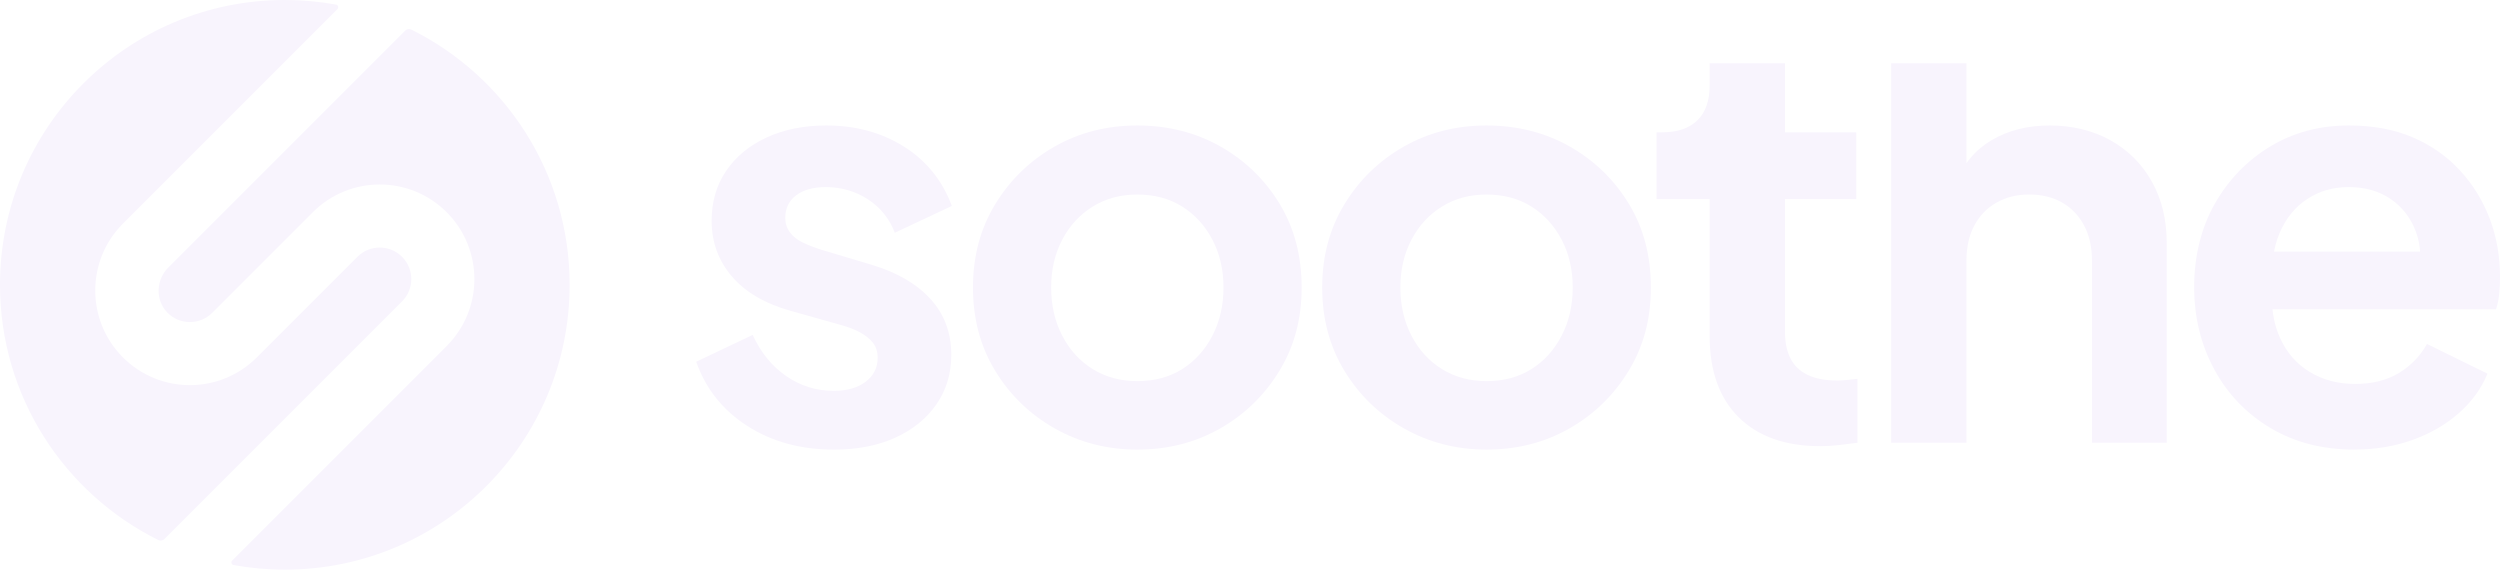
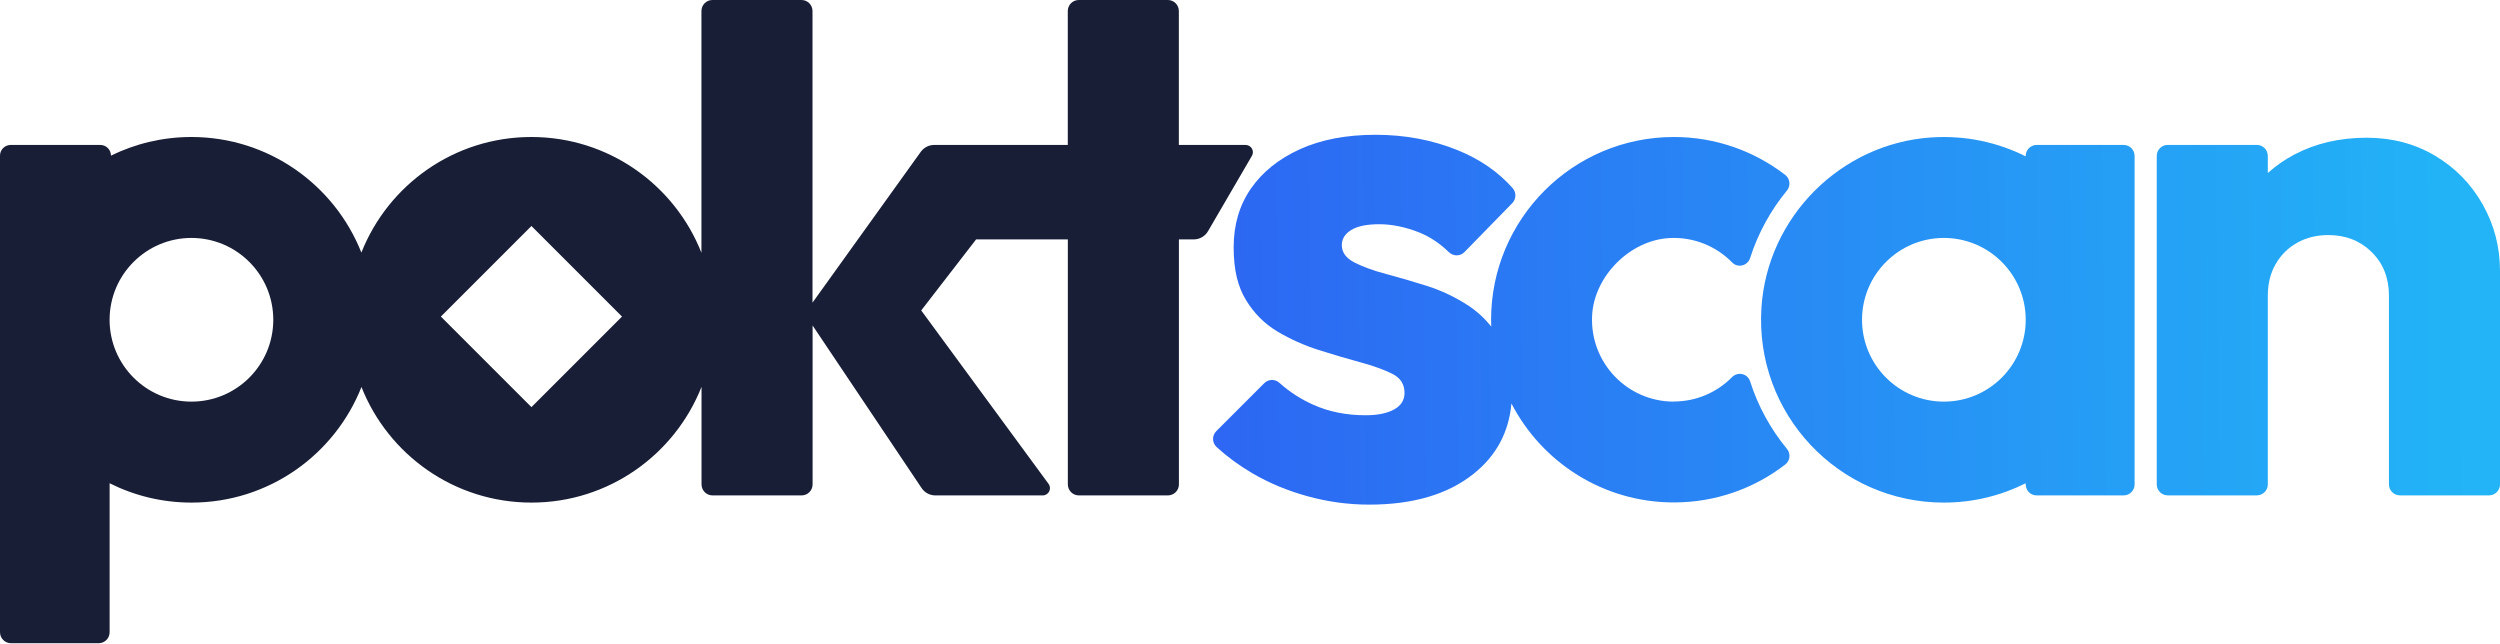
- <svg xmlns="http://www.w3.org/2000/svg" id="Layer_2" viewBox="0 0 936.83 213.46">
+ <svg xmlns="http://www.w3.org/2000/svg" xmlns:xlink="http://www.w3.org/1999/xlink" id="Layer_2" viewBox="0 0 800 205.82">
  <defs>
-     <style>.cls-1{fill:#f8f4fd;stroke-width:0px;}</style>
+     <style>
+             .cls-1{fill:#181e36;}.cls-1,.cls-2,.cls-3,.cls-4{stroke-width:0px;}.cls-2{fill:url(#Degradado_sin_nombre_4);}.cls-3{fill:url(#Degradado_sin_nombre_4-3);}.cls-4{fill:url(#Degradado_sin_nombre_4-2);}
+         </style>
+     <linearGradient id="Degradado_sin_nombre_4" x1="380.62" y1="103.03" x2="789.8" y2="99.06" gradientUnits="userSpaceOnUse">
+       <stop offset="0" stop-color="#2d65f3" />
+       <stop offset="1" stop-color="#22b4f6" />
+     </linearGradient>
+     <linearGradient id="Degradado_sin_nombre_4-2" x1="380.64" y1="104.68" x2="789.82" y2="100.71" xlink:href="#Degradado_sin_nombre_4" />
+     <linearGradient id="Degradado_sin_nombre_4-3" x1="380.64" y1="105.14" x2="789.82" y2="101.17" xlink:href="#Degradado_sin_nombre_4" />
  </defs>
  <g id="Capa_1">
-     <path class="cls-1" d="M312.43,168.48c-12.4,0-23.2-2.96-32.4-8.87-9.2-5.91-15.58-13.93-19.14-24.06l21.17-10.05c2.99,6.56,7.16,11.69,12.51,15.4,5.35,3.71,11.3,5.56,17.86,5.56,4.99,0,8.98-1.14,11.97-3.42,2.99-2.28,4.49-5.27,4.49-8.98,0-2.28-.61-4.17-1.82-5.67-1.21-1.5-2.82-2.78-4.81-3.85-2-1.07-4.28-1.96-6.84-2.67l-19.03-5.35c-9.7-2.71-17.07-7.02-22.13-12.94-5.06-5.91-7.59-12.86-7.59-20.85,0-7.13,1.82-13.36,5.45-18.71,3.64-5.35,8.69-9.52,15.18-12.51,6.49-2.99,13.93-4.49,22.35-4.49,10.98,0,20.67,2.64,29.08,7.91,8.41,5.28,14.4,12.69,17.96,22.24l-21.38,10.05c-2-5.27-5.35-9.44-10.05-12.51-4.7-3.06-9.98-4.6-15.82-4.6-4.7,0-8.41,1.04-11.12,3.1-2.71,2.07-4.06,4.88-4.06,8.45,0,2,.57,3.78,1.71,5.35,1.14,1.57,2.74,2.85,4.81,3.85,2.06,1,4.45,1.92,7.16,2.78l18.6,5.56c9.55,2.85,16.93,7.13,22.13,12.83,5.2,5.7,7.81,12.69,7.81,20.96,0,6.99-1.85,13.15-5.56,18.5-3.71,5.35-8.84,9.52-15.4,12.51-6.56,2.99-14.26,4.49-23.09,4.49Z" />
-     <path class="cls-1" d="M426.19,168.48c-11.26,0-21.56-2.64-30.9-7.91-9.34-5.27-16.79-12.47-22.35-21.6-5.56-9.12-8.34-19.53-8.34-31.22s2.78-22.1,8.34-31.22c5.56-9.12,12.97-16.32,22.24-21.6,9.26-5.27,19.6-7.91,31.01-7.91s21.95,2.64,31.22,7.91c9.27,5.28,16.64,12.44,22.13,21.49,5.49,9.05,8.23,19.5,8.23,31.33s-2.78,22.1-8.34,31.22c-5.56,9.12-12.97,16.33-22.24,21.6-9.27,5.28-19.6,7.91-31.01,7.91ZM426.19,142.82c6.42,0,12.01-1.5,16.79-4.49,4.77-2.99,8.55-7.16,11.33-12.51,2.78-5.35,4.17-11.37,4.17-18.07s-1.39-12.69-4.17-17.96c-2.78-5.27-6.56-9.41-11.33-12.4-4.78-2.99-10.37-4.49-16.79-4.49s-11.83,1.5-16.68,4.49c-4.85,2.99-8.66,7.13-11.44,12.4-2.78,5.28-4.17,11.26-4.17,17.96s1.39,12.72,4.17,18.07c2.78,5.35,6.59,9.52,11.44,12.51,4.84,2.99,10.41,4.49,16.68,4.49Z" />
-     <path class="cls-1" d="M557.06,168.48c-11.26,0-21.56-2.64-30.9-7.91-9.34-5.27-16.79-12.47-22.35-21.6-5.56-9.12-8.34-19.53-8.34-31.22s2.78-22.1,8.34-31.22c5.56-9.12,12.97-16.32,22.24-21.6,9.26-5.27,19.6-7.91,31.01-7.91s21.95,2.64,31.22,7.91c9.27,5.28,16.64,12.44,22.13,21.49,5.49,9.05,8.23,19.5,8.23,31.33s-2.78,22.1-8.34,31.22c-5.56,9.12-12.97,16.33-22.24,21.6-9.27,5.28-19.6,7.91-31.01,7.91ZM557.06,142.82c6.42,0,12.01-1.5,16.79-4.49,4.77-2.99,8.55-7.16,11.33-12.51,2.78-5.35,4.17-11.37,4.17-18.07s-1.39-12.69-4.17-17.96c-2.78-5.27-6.56-9.41-11.33-12.4-4.78-2.99-10.37-4.49-16.79-4.49s-11.83,1.5-16.68,4.49c-4.85,2.99-8.66,7.13-11.44,12.4-2.78,5.28-4.17,11.26-4.17,17.96s1.39,12.72,4.17,18.07c2.78,5.35,6.59,9.52,11.44,12.51,4.84,2.99,10.41,4.49,16.68,4.49Z" />
-     <path class="cls-1" d="M682.15,167.19c-13.12,0-23.31-3.6-30.58-10.8-7.27-7.2-10.91-17.35-10.91-30.47v-51.32h-19.89v-25.02h2.14c5.7,0,10.08-1.5,13.15-4.49,3.06-2.99,4.6-7.34,4.6-13.04v-8.33h28.23v25.86h26.73v25.02h-26.73v49.82c0,3.85.68,7.13,2.03,9.84,1.35,2.71,3.49,4.78,6.42,6.2,2.92,1.43,6.66,2.14,11.23,2.14,1,0,2.17-.07,3.53-.21,1.35-.14,2.67-.28,3.96-.43v23.95c-2,.28-4.28.57-6.84.86-2.57.28-4.92.43-7.06.43Z" />
-     <path class="cls-1" d="M708.67,165.91V23.72h28.23v48.74l-3.85-4.06c2.71-6.98,7.16-12.29,13.36-15.93,6.2-3.64,13.44-5.45,21.7-5.45s16.14,1.85,22.77,5.56c6.63,3.71,11.79,8.87,15.5,15.5,3.71,6.63,5.56,14.29,5.56,22.99v74.84h-28.01v-68.22c0-5.13-1-9.55-2.99-13.26-2-3.71-4.74-6.56-8.23-8.55-3.49-1.99-7.59-2.99-12.3-2.99s-8.63,1-12.19,2.99c-3.57,2-6.34,4.85-8.34,8.55-2,3.71-2.99,8.13-2.99,13.26v68.22h-28.23Z" />
-     <path class="cls-1" d="M882.3,168.48c-11.97,0-22.49-2.71-31.54-8.13-9.05-5.42-16.07-12.76-21.06-22.03-4.99-9.27-7.48-19.53-7.48-30.79s2.57-22.06,7.7-31.11c5.13-9.05,12.05-16.21,20.74-21.49,8.69-5.27,18.53-7.91,29.51-7.91,9.12,0,17.14,1.5,24.06,4.49,6.91,2.99,12.79,7.13,17.64,12.4,4.84,5.27,8.55,11.3,11.12,18.07,2.57,6.77,3.85,14.08,3.85,21.92,0,2.14-.11,4.24-.32,6.31-.21,2.07-.61,3.96-1.18,5.67h-89.81v-21.6h73.99l-13.47,10.05c1.42-6.56,1.18-12.4-.75-17.54-1.92-5.13-5.06-9.2-9.41-12.19-4.35-2.99-9.59-4.49-15.72-4.49s-11.05,1.5-15.61,4.49c-4.56,2.99-8.02,7.27-10.37,12.83-2.35,5.56-3.24,12.33-2.67,20.31-.57,7.13.39,13.44,2.89,18.92,2.49,5.49,6.2,9.73,11.12,12.72,4.92,2.99,10.58,4.49,17,4.49s11.87-1.35,16.36-4.06c4.49-2.71,8.02-6.34,10.58-10.91l22.67,11.12c-2.28,5.56-5.85,10.48-10.69,14.75-4.85,4.28-10.62,7.63-17.32,10.05-6.7,2.42-13.97,3.64-21.81,3.64Z" />
-     <path class="cls-1" d="M213.46,106.73c0-41.91-24.16-78.18-59.32-95.64-.77-.38-1.7-.22-2.3.38l-23.37,23.37L63.08,100.23c-4.6,4.6-4.95,12.15-.43,16.84,4.6,4.77,12.2,4.83,16.87.16l37.71-37.71c13.85-13.85,36.3-13.85,50.15,0h0c13.85,13.85,13.85,36.3,0,50.15l-65.67,65.67-14.7,14.7c-.57.57-.27,1.55.52,1.7,6.23,1.13,12.64,1.73,19.2,1.73,58.95,0,106.73-47.78,106.73-106.73Z" />
-     <path class="cls-1" d="M84.99,178.62l65.67-65.67c4.62-4.62,4.62-12.1,0-16.72h0c-4.62-4.62-12.1-4.62-16.72,0l-37.71,37.71c-13.85,13.85-36.3,13.85-50.15,0h0c-13.85-13.85-13.85-36.3,0-50.15L111.75,18.12l14.7-14.7c.57-.57.27-1.55-.52-1.7C119.7.59,113.28,0,106.73,0,47.78,0,0,47.78,0,106.73c0,41.91,24.16,78.18,59.32,95.64.77.38,1.7.22,2.3-.38l23.37-23.37Z" />
+     <path class="cls-1" d="M398.58,46.38h-21.35V3.52c0-1.94-1.57-3.52-3.52-3.52h-28.5c-1.94,0-3.52,1.57-3.52,3.52v42.86h-42.75c-1.7,0-3.29.82-4.29,2.2l-34.65,48.26V3.52c0-1.94-1.57-3.52-3.52-3.52h-28.5c-1.94,0-3.52,1.57-3.52,3.52v77.37c-8.55-21.69-29.69-37.05-54.42-37.05s-45.83,15.33-54.4,36.99c-8.57-21.66-29.69-36.99-54.4-36.99-9.23,0-17.96,2.15-25.73,5.96h0c0-1.89-1.53-3.42-3.42-3.42H3.42c-1.89,0-3.42,1.53-3.42,3.42v152.51c0,1.94,1.57,3.52,3.52,3.52h28.04c1.94,0,3.52-1.57,3.52-3.52v-47.67c7.88,3.95,16.77,6.19,26.19,6.19,24.71,0,45.83-15.33,54.4-36.99,8.57,21.66,29.69,36.99,54.4,36.99s45.86-15.36,54.42-37.05v31.23c0,1.94,1.57,3.52,3.52,3.52h28.5c1.94,0,3.52-1.57,3.52-3.52v-50.85l34.89,52.03c.98,1.46,2.62,2.34,4.38,2.34h34.37c1.9,0,2.99-2.16,1.87-3.69l-40.75-55.5,17.56-22.73h29.36v78.4c0,1.94,1.57,3.52,3.52,3.52h28.5c1.94,0,3.52-1.57,3.52-3.52v-78.4h4.75c1.88,0,3.61-1,4.56-2.62l14.05-24.12c.9-1.54-.21-3.48-2-3.48ZM61.26,128.52c-14.46,0-26.19-11.73-26.19-26.19s11.73-26.19,26.19-26.19,26.19,11.73,26.19,26.19-11.73,26.19-26.19,26.19ZM170.06,130.28l-28.98-28.98,28.98-28.98,28.98,28.98-28.98,28.98Z" />
+     <path class="cls-2" d="M535.63,128.52c-14.88,0-26.86-12.41-26.16-27.45.59-12.65,12.1-24.22,24.74-24.89,7.89-.42,15.05,2.67,20.11,7.83,1.81,1.85,4.93,1.03,5.72-1.44,2.54-7.98,6.58-15.28,11.78-21.59,1.26-1.53,1.01-3.81-.56-5.02-9.87-7.59-22.21-12.12-35.62-12.12-32.31,0-58.49,26.19-58.49,58.49,0,.72.03,1.44.05,2.16-2.13-2.64-4.59-4.92-7.44-6.77-4.15-2.69-8.54-4.77-13.15-6.23-4.62-1.46-8.96-2.73-13.04-3.81-4.08-1.07-7.46-2.31-10.15-3.69-2.69-1.38-4.04-3.23-4.04-5.54,0-2,1-3.61,3-4.85,2-1.23,5-1.85,9-1.85s8.42.89,12.81,2.65c3.4,1.37,6.55,3.47,9.44,6.28,1.41,1.37,3.63,1.39,5-.02l15.29-15.65c1.3-1.33,1.34-3.44.11-4.83-4.63-5.21-10.47-9.23-17.5-12.09-8.15-3.31-16.92-4.96-26.3-4.96s-17.46,1.54-24.23,4.61c-6.77,3.08-12,7.27-15.69,12.58-3.69,5.31-5.54,11.58-5.54,18.81s1.31,12.54,3.92,16.84c2.61,4.31,6,7.69,10.15,10.15,4.15,2.46,8.54,4.42,13.15,5.88,4.61,1.46,9.03,2.77,13.27,3.92,4.23,1.15,7.65,2.39,10.27,3.69,2.61,1.31,3.92,3.35,3.92,6.11,0,2.31-1.12,4.08-3.34,5.31-2.23,1.23-5.27,1.85-9.11,1.85-6.15,0-11.73-1.11-16.73-3.35-4-1.78-7.63-4.13-10.89-7.05-1.39-1.24-3.5-1.18-4.81.13l-15.35,15.35c-1.42,1.42-1.38,3.73.1,5.09,3.39,3.11,7.2,5.91,11.45,8.4,5.38,3.15,11.31,5.62,17.77,7.38,6.46,1.77,13,2.65,19.61,2.65,14,0,25.11-3.27,33.34-9.81,7.29-5.79,11.34-13.32,12.17-22.56,9.73,18.81,29.34,31.67,51.98,31.67,13.41,0,25.76-4.52,35.62-12.12,1.58-1.21,1.83-3.49.56-5.02-5.2-6.31-9.24-13.61-11.78-21.59-.81-2.54-3.96-3.23-5.83-1.33-4.74,4.79-11.31,7.76-18.58,7.76Z" />
+     <path class="cls-4" d="M683.07,49.9c0-1.94-1.57-3.52-3.52-3.52h-27.81c-1.94,0-3.52,1.57-3.52,3.52v.14c-9-4.52-19.32-6.79-30.23-6.06-28.94,1.96-52.4,25.42-54.32,54.36-2.27,34.11,24.73,62.49,58.36,62.49,9.42,0,18.31-2.24,26.19-6.19v.37c0,1.94,1.57,3.52,3.52,3.52h27.81c1.94,0,3.52-1.57,3.52-3.52V49.9ZM622.04,128.52c-14.46,0-26.19-11.73-26.19-26.19s11.73-26.19,26.19-26.19,26.19,11.73,26.19,26.19-11.73,26.19-26.19,26.19Z" />
+     <path class="cls-3" d="M794.46,65.42c-3.69-6.54-8.77-11.73-15.23-15.58-6.46-3.84-13.77-5.77-21.92-5.77-8.62,0-16.35,1.81-23.19,5.42-3.12,1.65-5.91,3.62-8.42,5.88v-5.48c0-1.94-1.57-3.52-3.52-3.52h-28.5c-1.94,0-3.52,1.57-3.52,3.52v105.11c0,1.94,1.57,3.52,3.52,3.52h28.5c1.94,0,3.52-1.57,3.52-3.52v-60.4c0-3.84.84-7.23,2.54-10.15,1.69-2.92,4-5.19,6.92-6.81,2.92-1.62,6.23-2.42,9.92-2.42,5.54,0,10.15,1.81,13.84,5.42,3.69,3.62,5.54,8.27,5.54,13.96v60.4c0,1.94,1.57,3.52,3.52,3.52h28.5c1.94,0,3.52-1.57,3.52-3.52v-68.24c0-7.69-1.85-14.8-5.54-21.34Z" />
  </g>
</svg>
